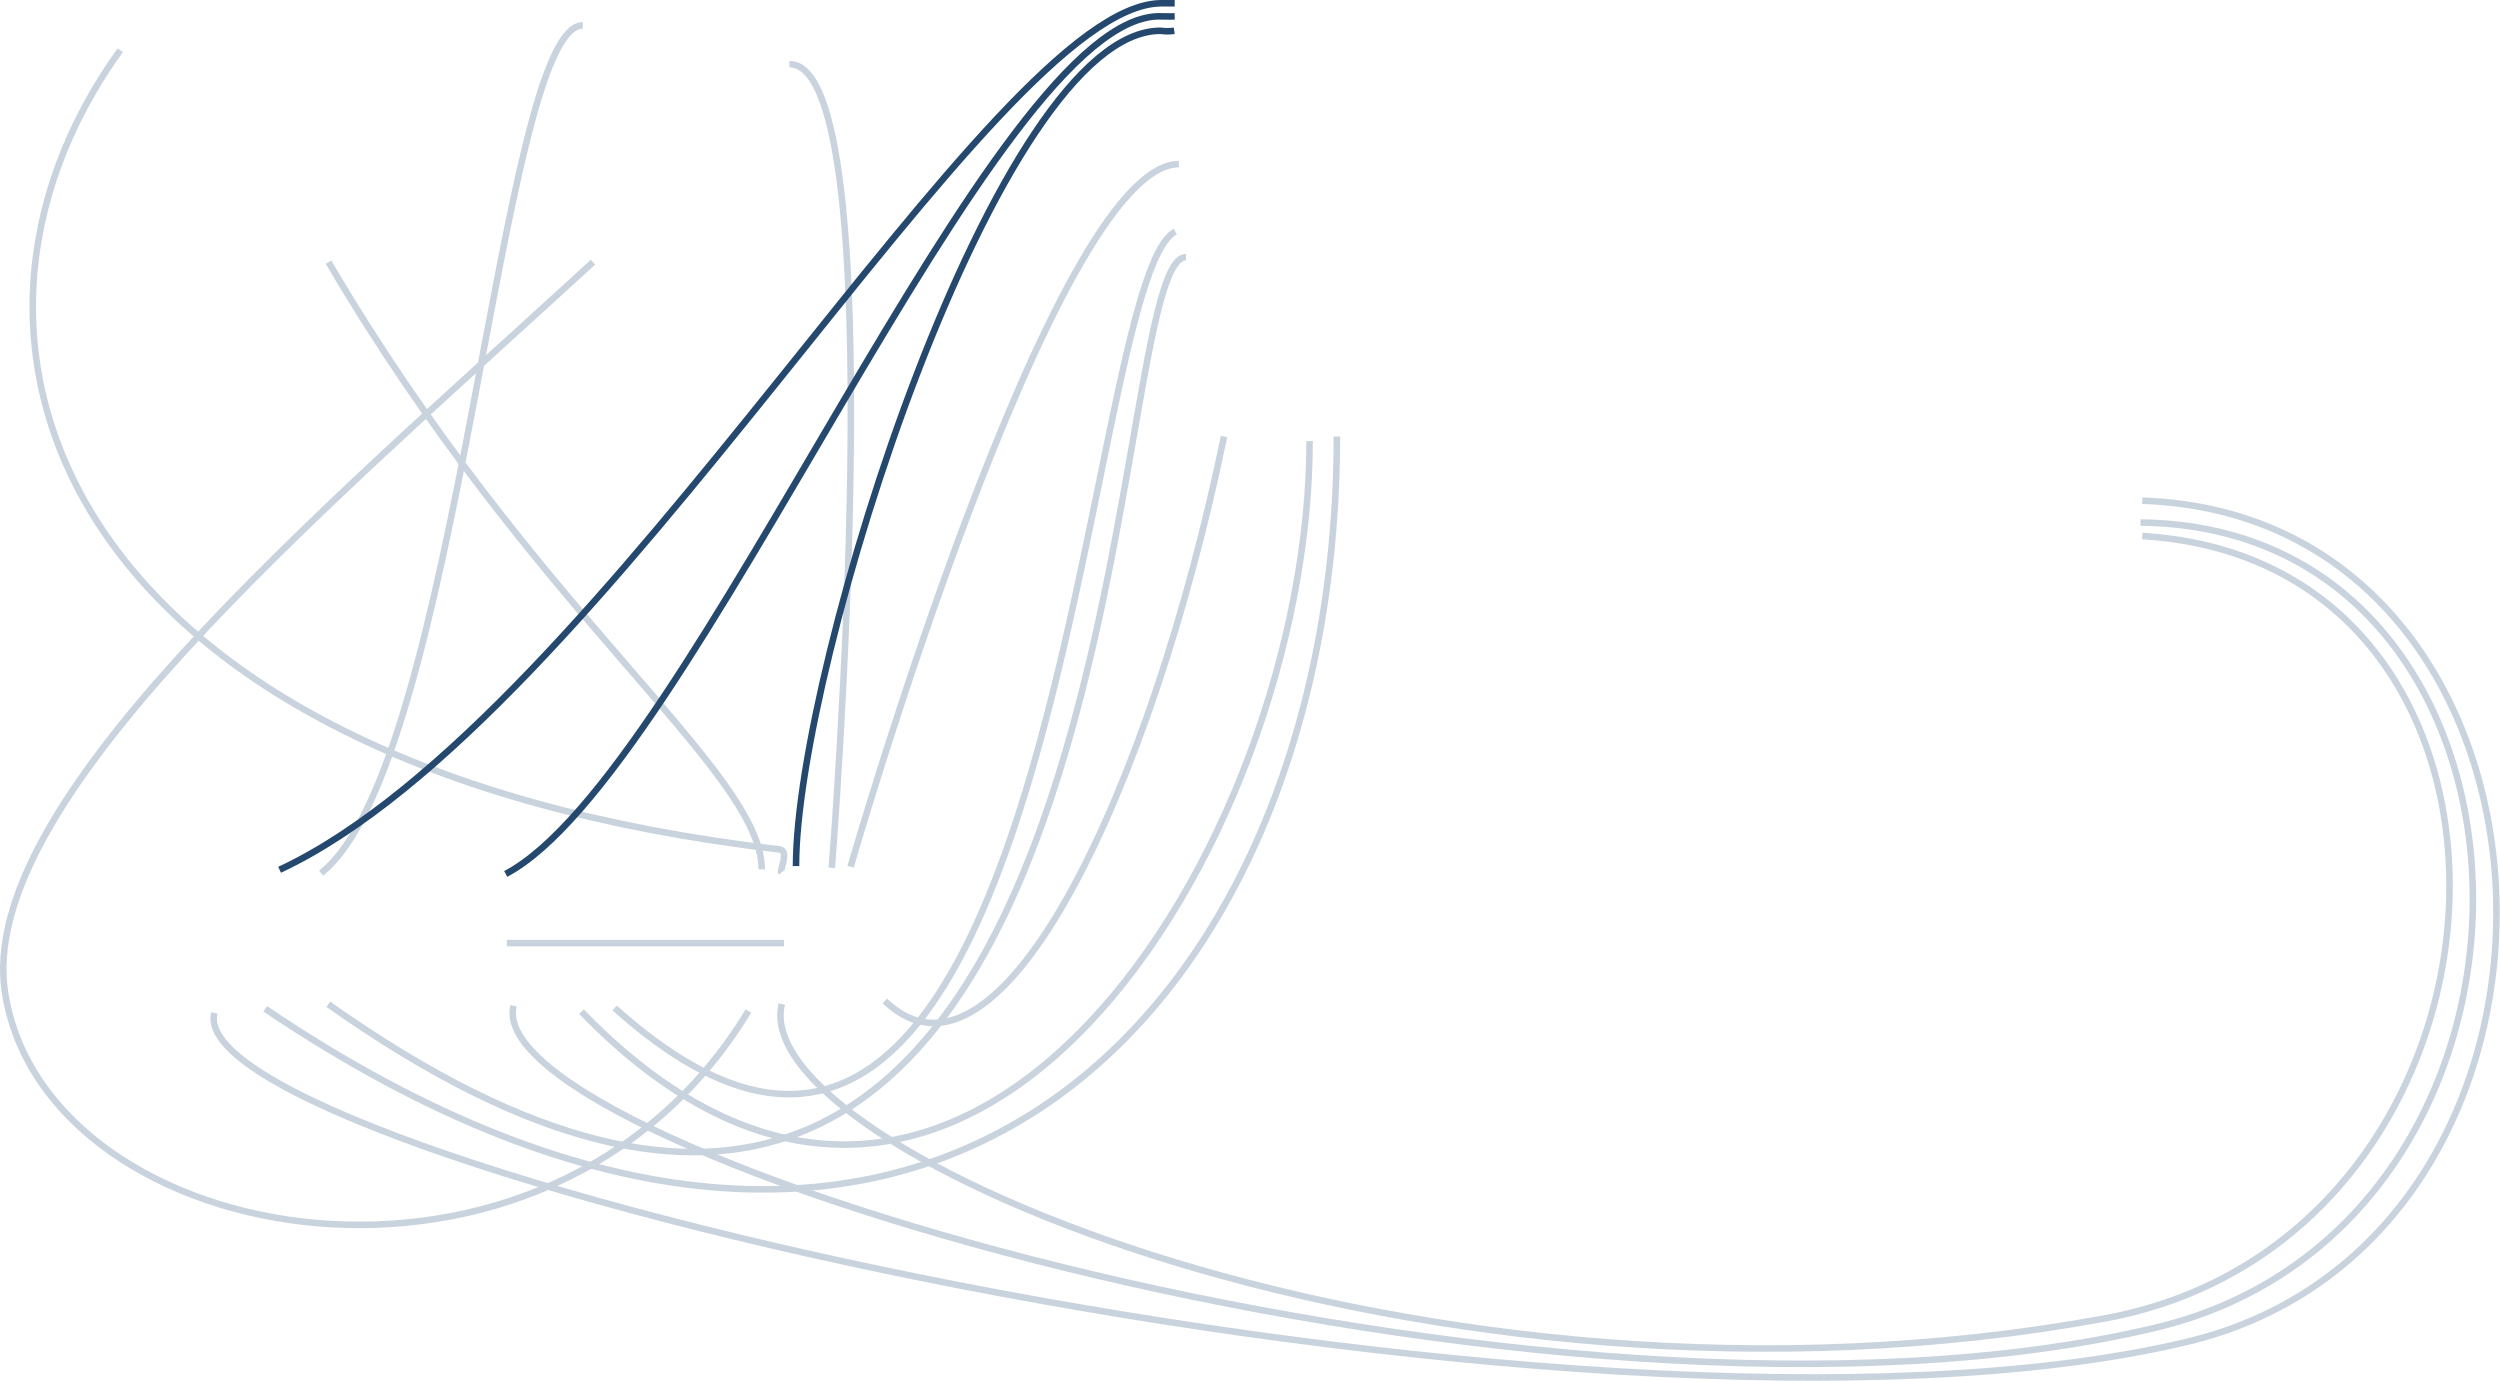
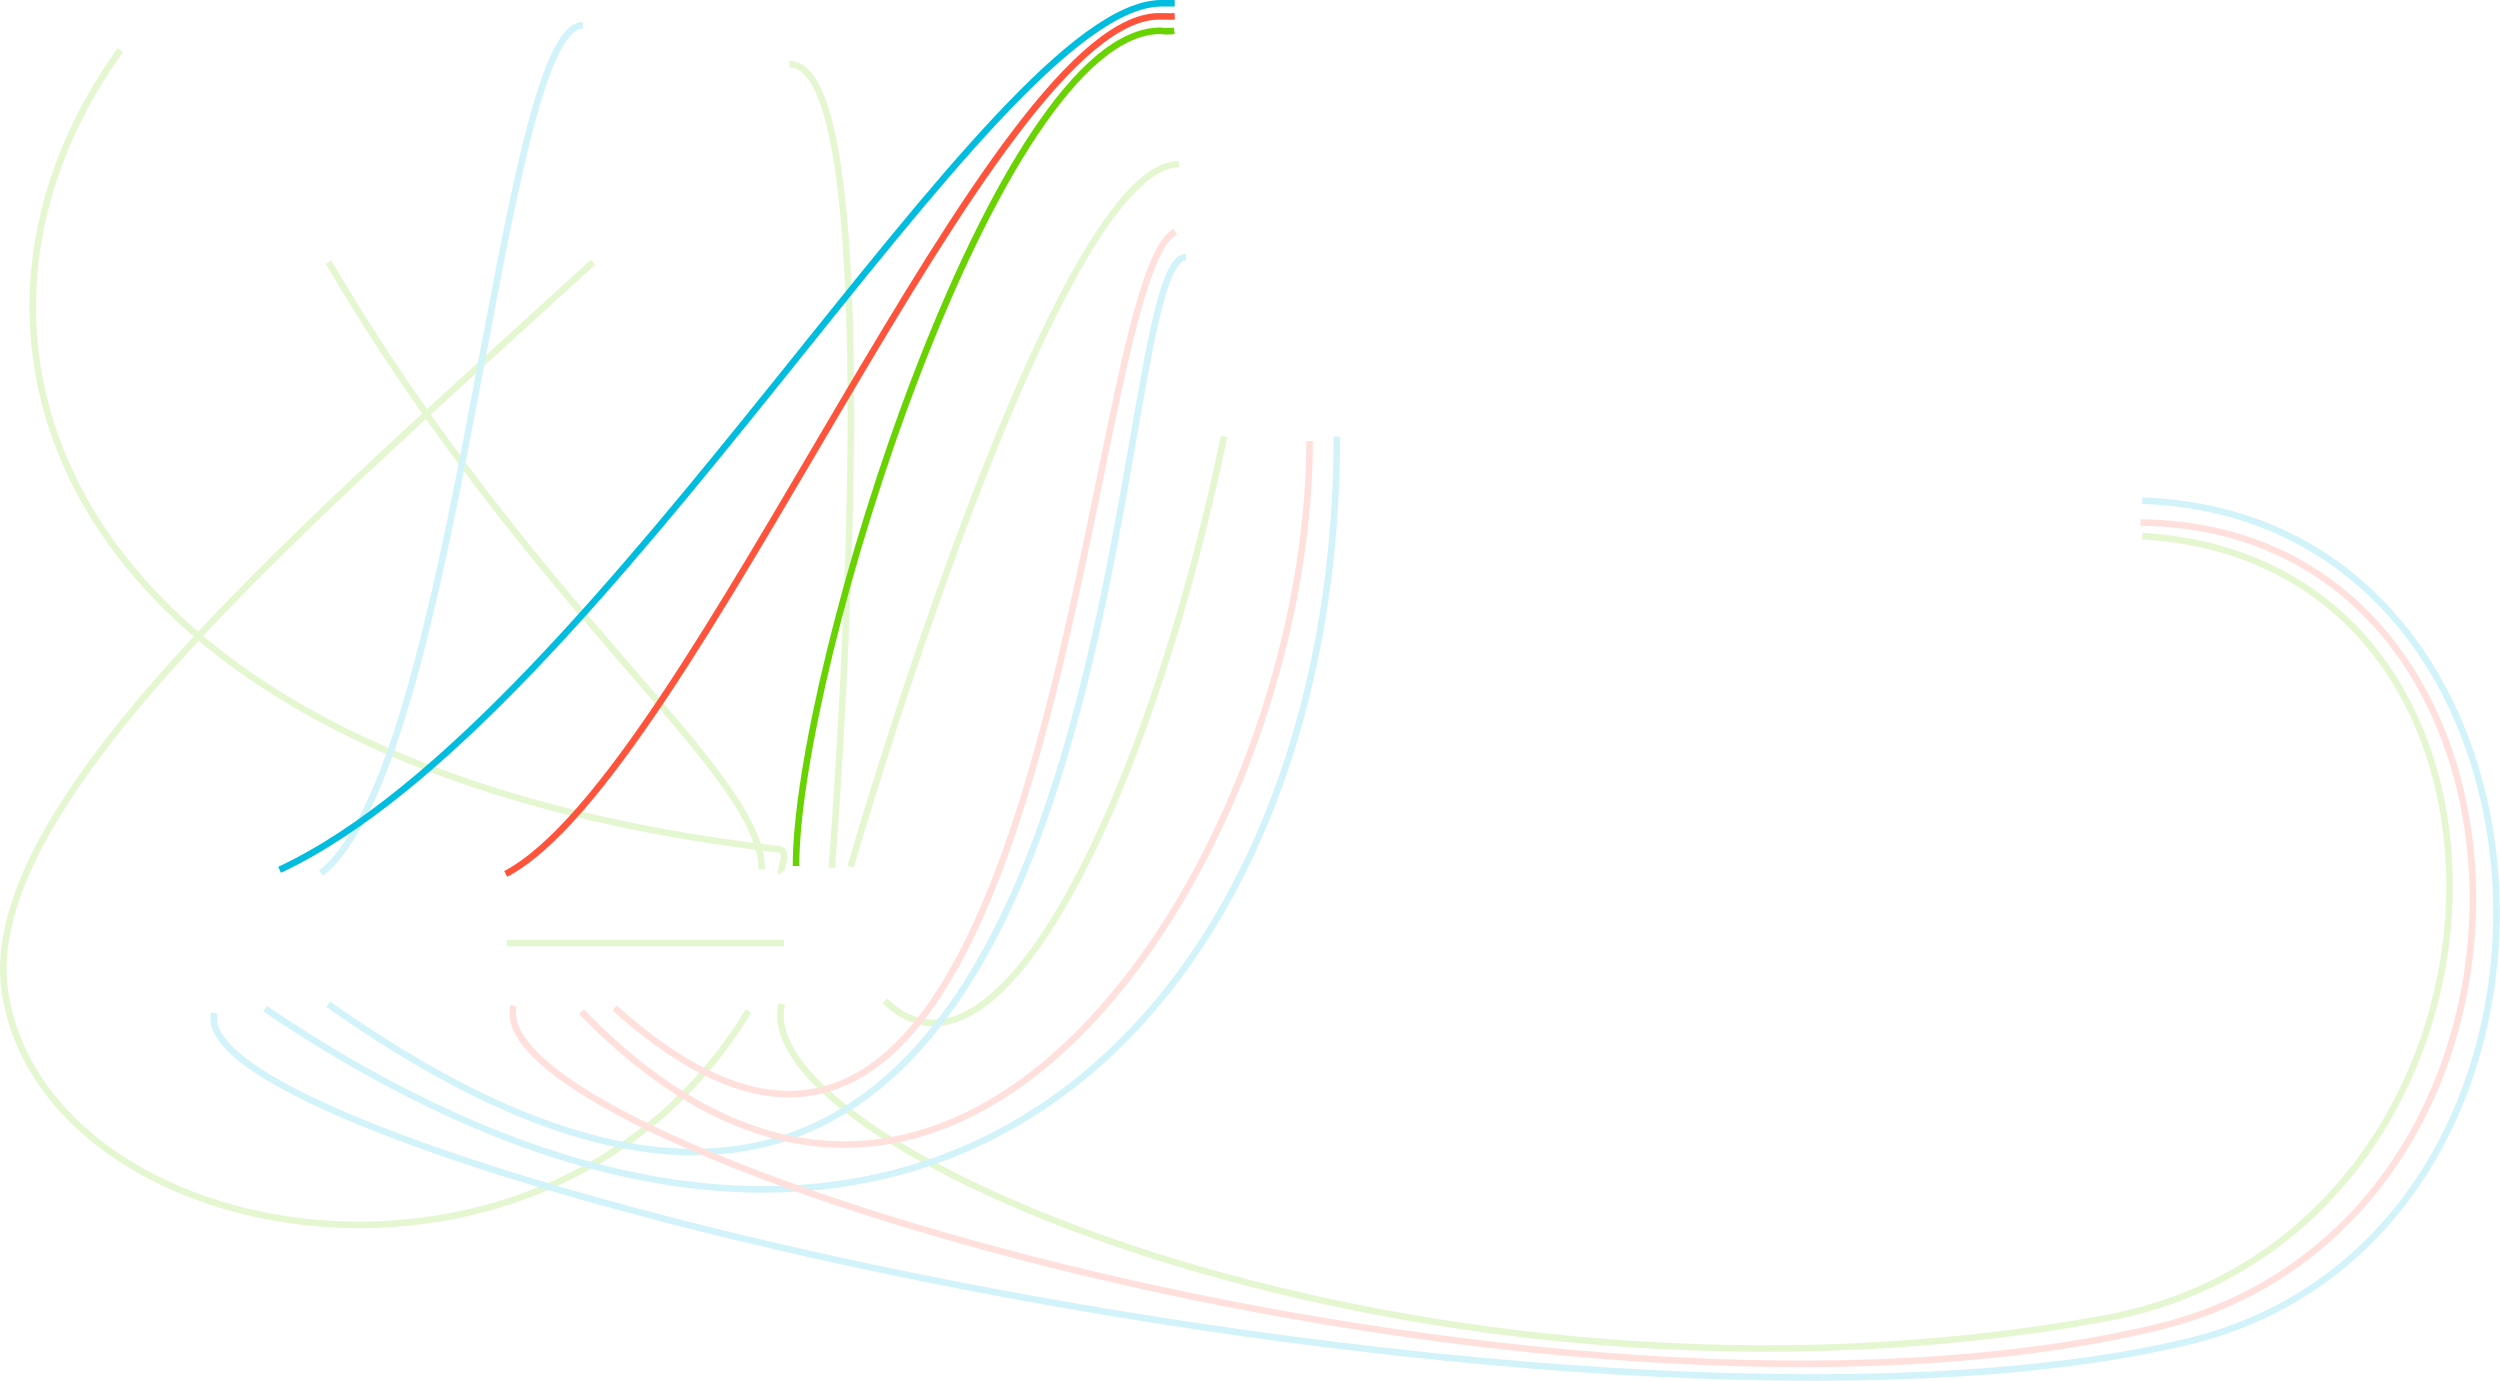
<svg xmlns="http://www.w3.org/2000/svg" version="1.1" id="Layer_1" x="0px" y="0px" viewBox="0 0 1145.4 632.7" style="enable-background:new 0 0 1145.4 632.7;" xml:space="preserve">
  <style type="text/css">
- 	.st0{fill:none;stroke:#C9D3DE;stroke-width:3;}
- 	.st1{fill:none;stroke:#25486E;stroke-width:3;}
+ 	.st0{fill:none;stroke:#E4F7D1;stroke-width:3;}
+ 	.st1{fill:none;stroke:#D1F3F9;stroke-width:3;}
+ 	.st2{fill:none;stroke:#FFE0DC;stroke-width:3;}
+ 	.st3{fill:none;stroke:#68D300;stroke-width:3;}
+ 	.st4{fill:none;stroke:#00BCDE;stroke-width:3;}
+ 	.st5{fill:none;stroke:#FF543B;stroke-width:3;}
</style>
  <line id="Line_1" class="st0" x1="232.2" y1="432.1" x2="359.2" y2="432.1" />
-   <path id="Path_94" class="st0" d="M538.5,106.1c-44.2,22.5-52.1,539.7-256.9,355.7" />
-   <path id="Path_109" class="st0" d="M600,202.1c0,184.7-159.8,440.8-333.6,261.4" />
-   <path id="Path_102" class="st0" d="M235.3,460.8c-16.5,66.5,475.5,213.1,751.9,147.6c199.5-47.2,191.3-366.8-6.5-369" />
  <path id="Path_70" class="st0" d="M358,399.8c-0.9-1.1,3.6-9.4-0.5-10.6C27.9,351.3-41.5,156.9,55.1,23" />
  <path id="Path_96" class="st0" d="M389.7,397.1c0,0,92.8-321.9,150.4-321.9" />
  <path id="Path_98" class="st0" d="M361.7,29.4c48.7,0,19.4,368.2,19.4,368.2" />
  <path id="Path_103" class="st0" d="M358.2,460c-16.5,66.5,295.2,201.1,605.9,144.1c201-36.8,214.4-346.7,17.4-358.5" />
  <path id="Path_111" class="st0" d="M271.7,120.1C143.1,238-11.7,368.7,2.4,455.4c19.2,118.4,249.1,159,340.5,7.8" />
  <path id="Path_112" class="st0" d="M560.8,200c-32.9,159.7-102.3,309.4-155.4,258.6" />
  <path id="Path_90" class="st0" d="M150.5,120.1C244.9,280.8,349,353.3,349,398.3" />
-   <path id="Path_101" class="st0" d="M98.2,464.1c-16.5,66.5,626.9,216.3,903.3,150.8c199.5-47.2,185.9-378.4-20-385.5" />
-   <path id="Path_95" class="st0" d="M150.4,460.1c377.5,267.2,352.1-342.3,393-342.3" />
-   <path id="Path_110" class="st0" d="M612.5,200c0,261.6-189.7,465.6-491,262.2" />
-   <path id="Path_97" class="st0" d="M267,11.6c-38,0.3-56.7,339-119.9,388.4" />
-   <path id="Path_83" class="st1" d="M231.7,400.4C317.3,355.3,455.5,3.8,532.4,7.5c3,0.1,5.8,0,5.8,0" />
-   <path id="Path_82" class="st1" d="M538,14.1c-2.1,0.3-4.2,0.3-6.3,0c-74.7,0-167,291.2-167,382.7" />
-   <path id="Path_84" class="st1" d="M538.2,1.5c0,0-3.1,0-6.3,0c-77.4,0.8-255.2,327.5-403.8,397" />
+   <path id="Path_101" class="st1" d="M98.2,464.1c-16.5,66.5,626.9,216.3,903.3,150.8c199.5-47.2,185.9-378.4-20-385.5" />
+   <path id="Path_95" class="st1" d="M150.4,460.1c377.5,267.2,352.1-342.3,393-342.3" />
+   <path id="Path_110" class="st1" d="M612.5,200c0,261.6-189.7,465.6-491,262.2" />
+   <path id="Path_97" class="st1" d="M267,11.6c-38,0.3-56.7,339-119.9,388.4" />
+   <path id="Path_94" class="st2" d="M538.5,106.1c-44.2,22.5-52.1,539.7-256.9,355.7" />
+   <path id="Path_109" class="st2" d="M600,202.1c0,184.7-159.8,440.8-333.6,261.4" />
+   <path id="Path_102" class="st2" d="M235.3,460.8c-16.5,66.5,475.5,213.1,751.9,147.6c199.5-47.2,191.3-366.8-6.5-369" />
+   <path id="Path_82" class="st3" d="M538,14.1c-2.1,0.3-4.2,0.3-6.3,0c-74.7,0-167,291.2-167,382.7" />
+   <path id="Path_84" class="st4" d="M538.2,1.5c0,0-3.1,0-6.3,0c-77.4,0.8-255.2,327.5-403.8,397" />
+   <path id="Path_83" class="st5" d="M231.7,400.4C317.3,355.3,455.5,3.8,532.4,7.5c3,0.1,5.8,0,5.8,0" />
</svg>
